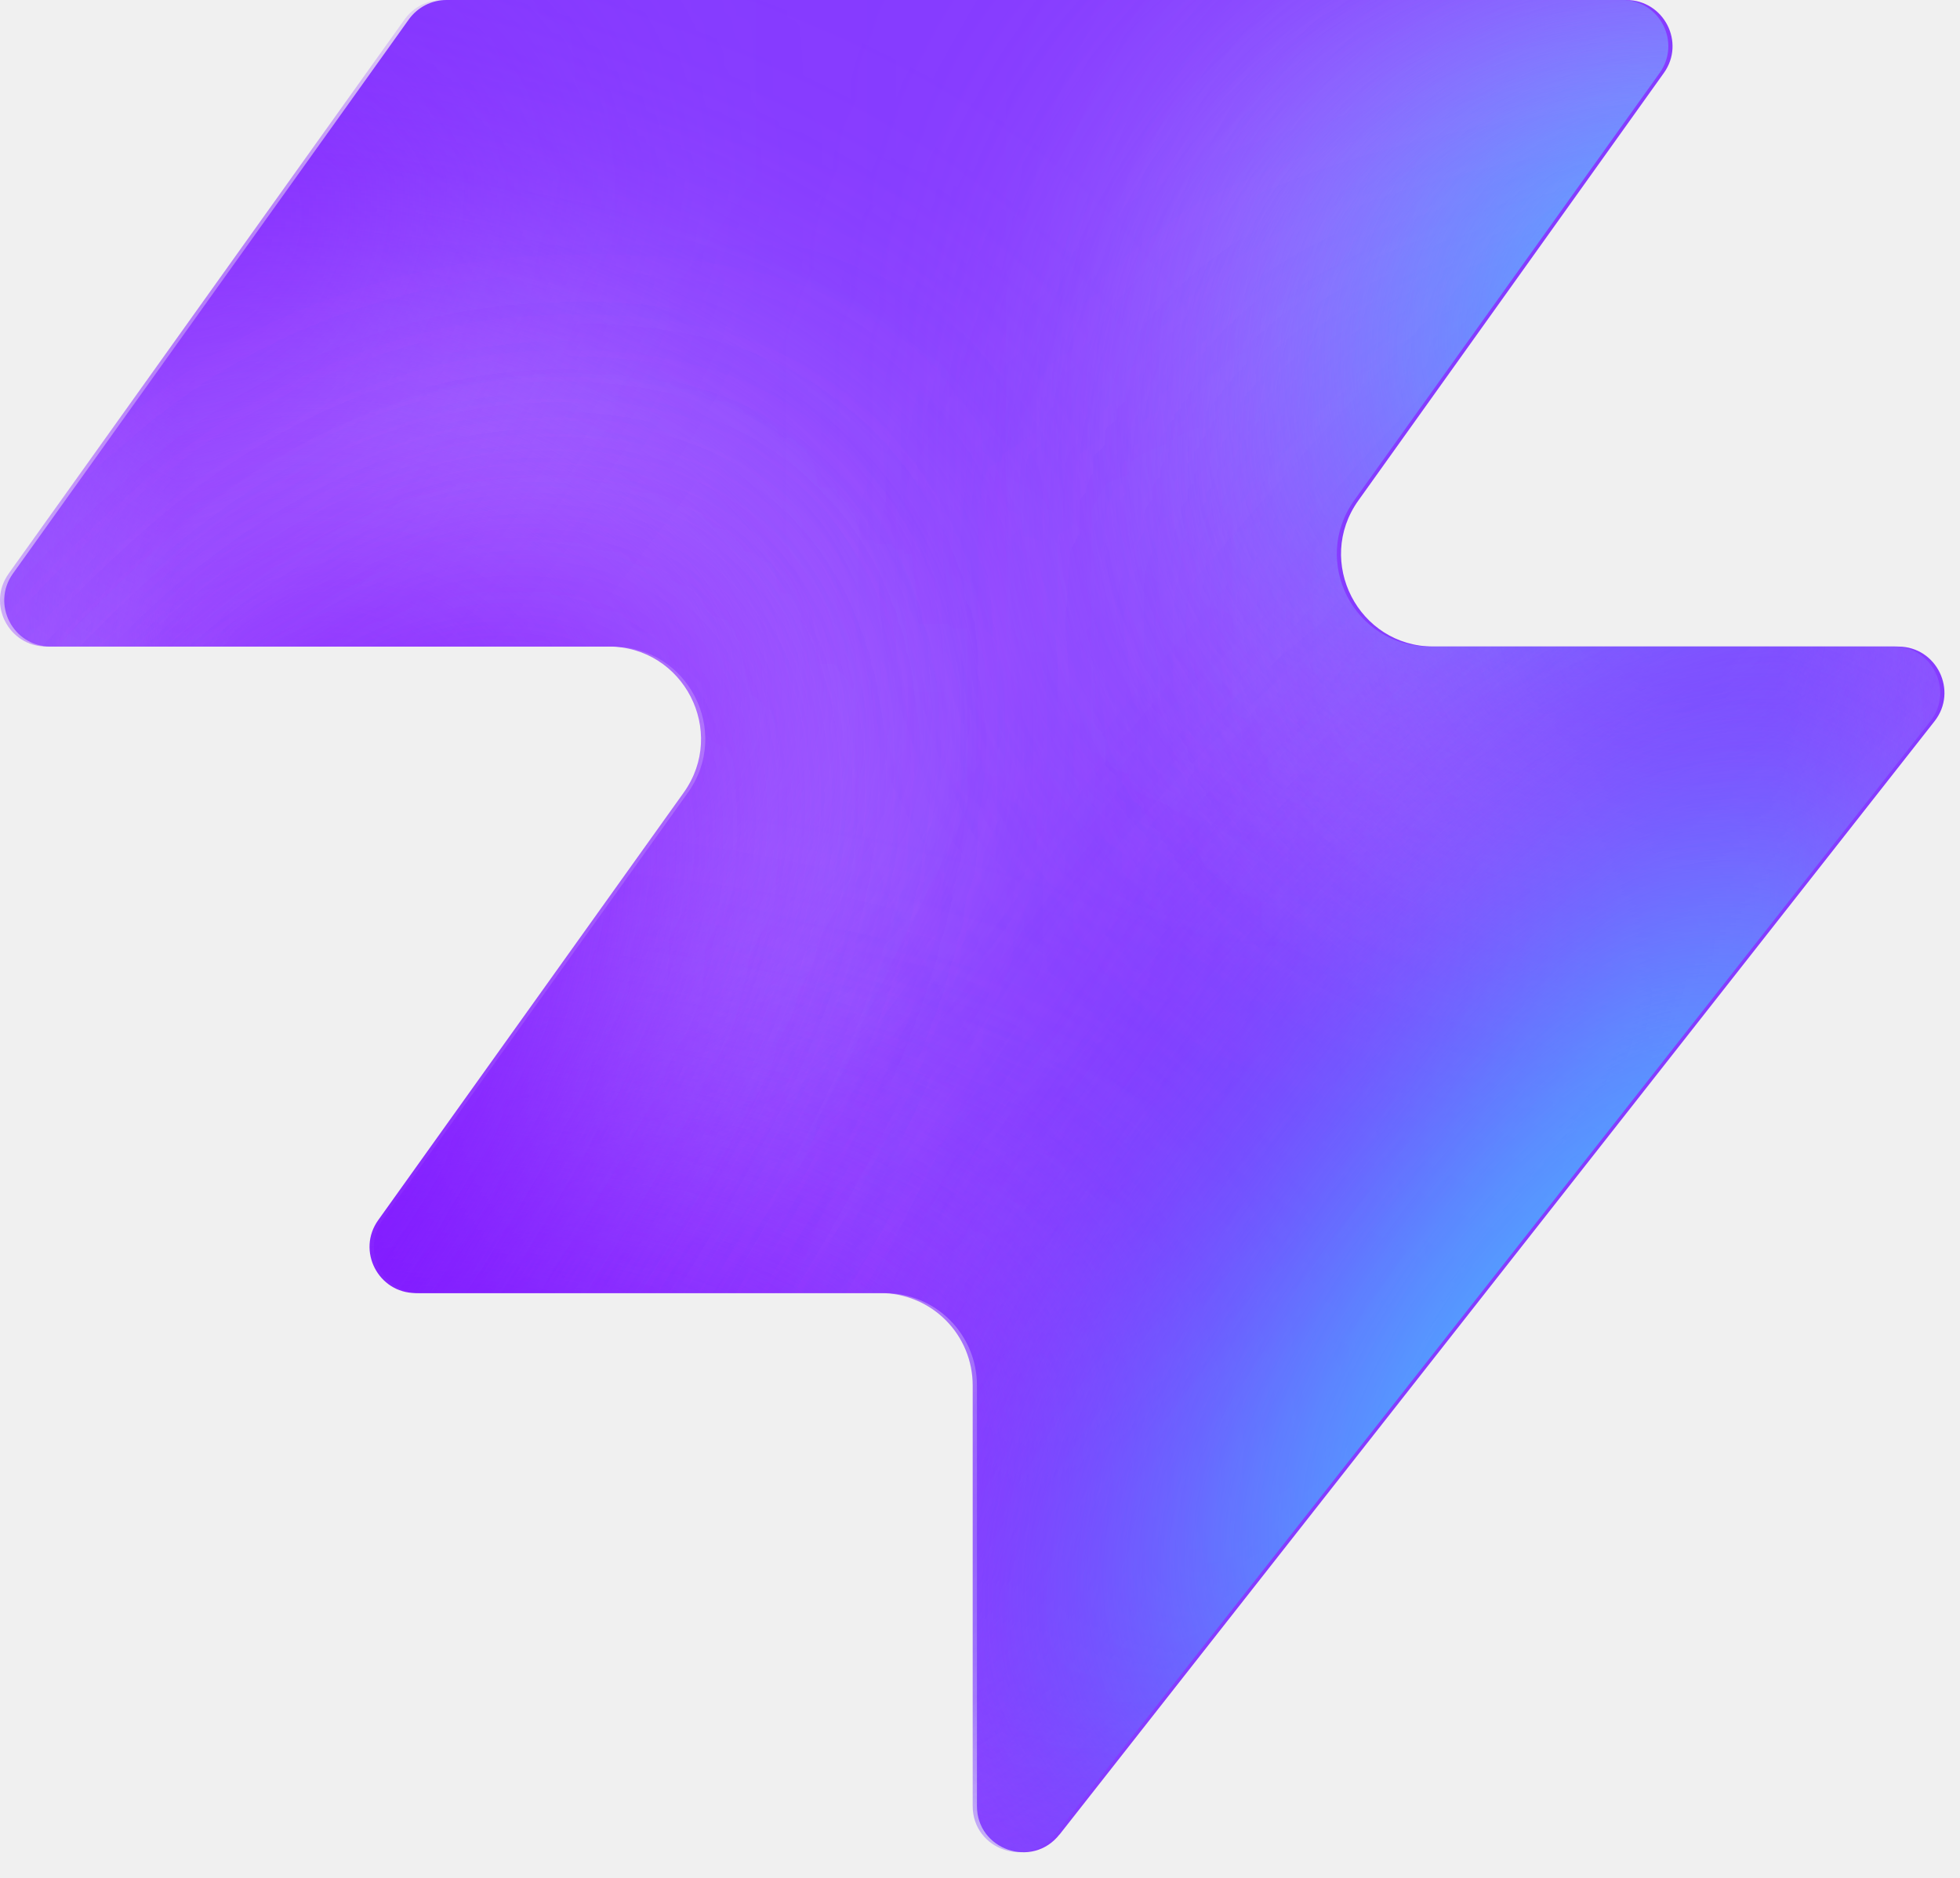
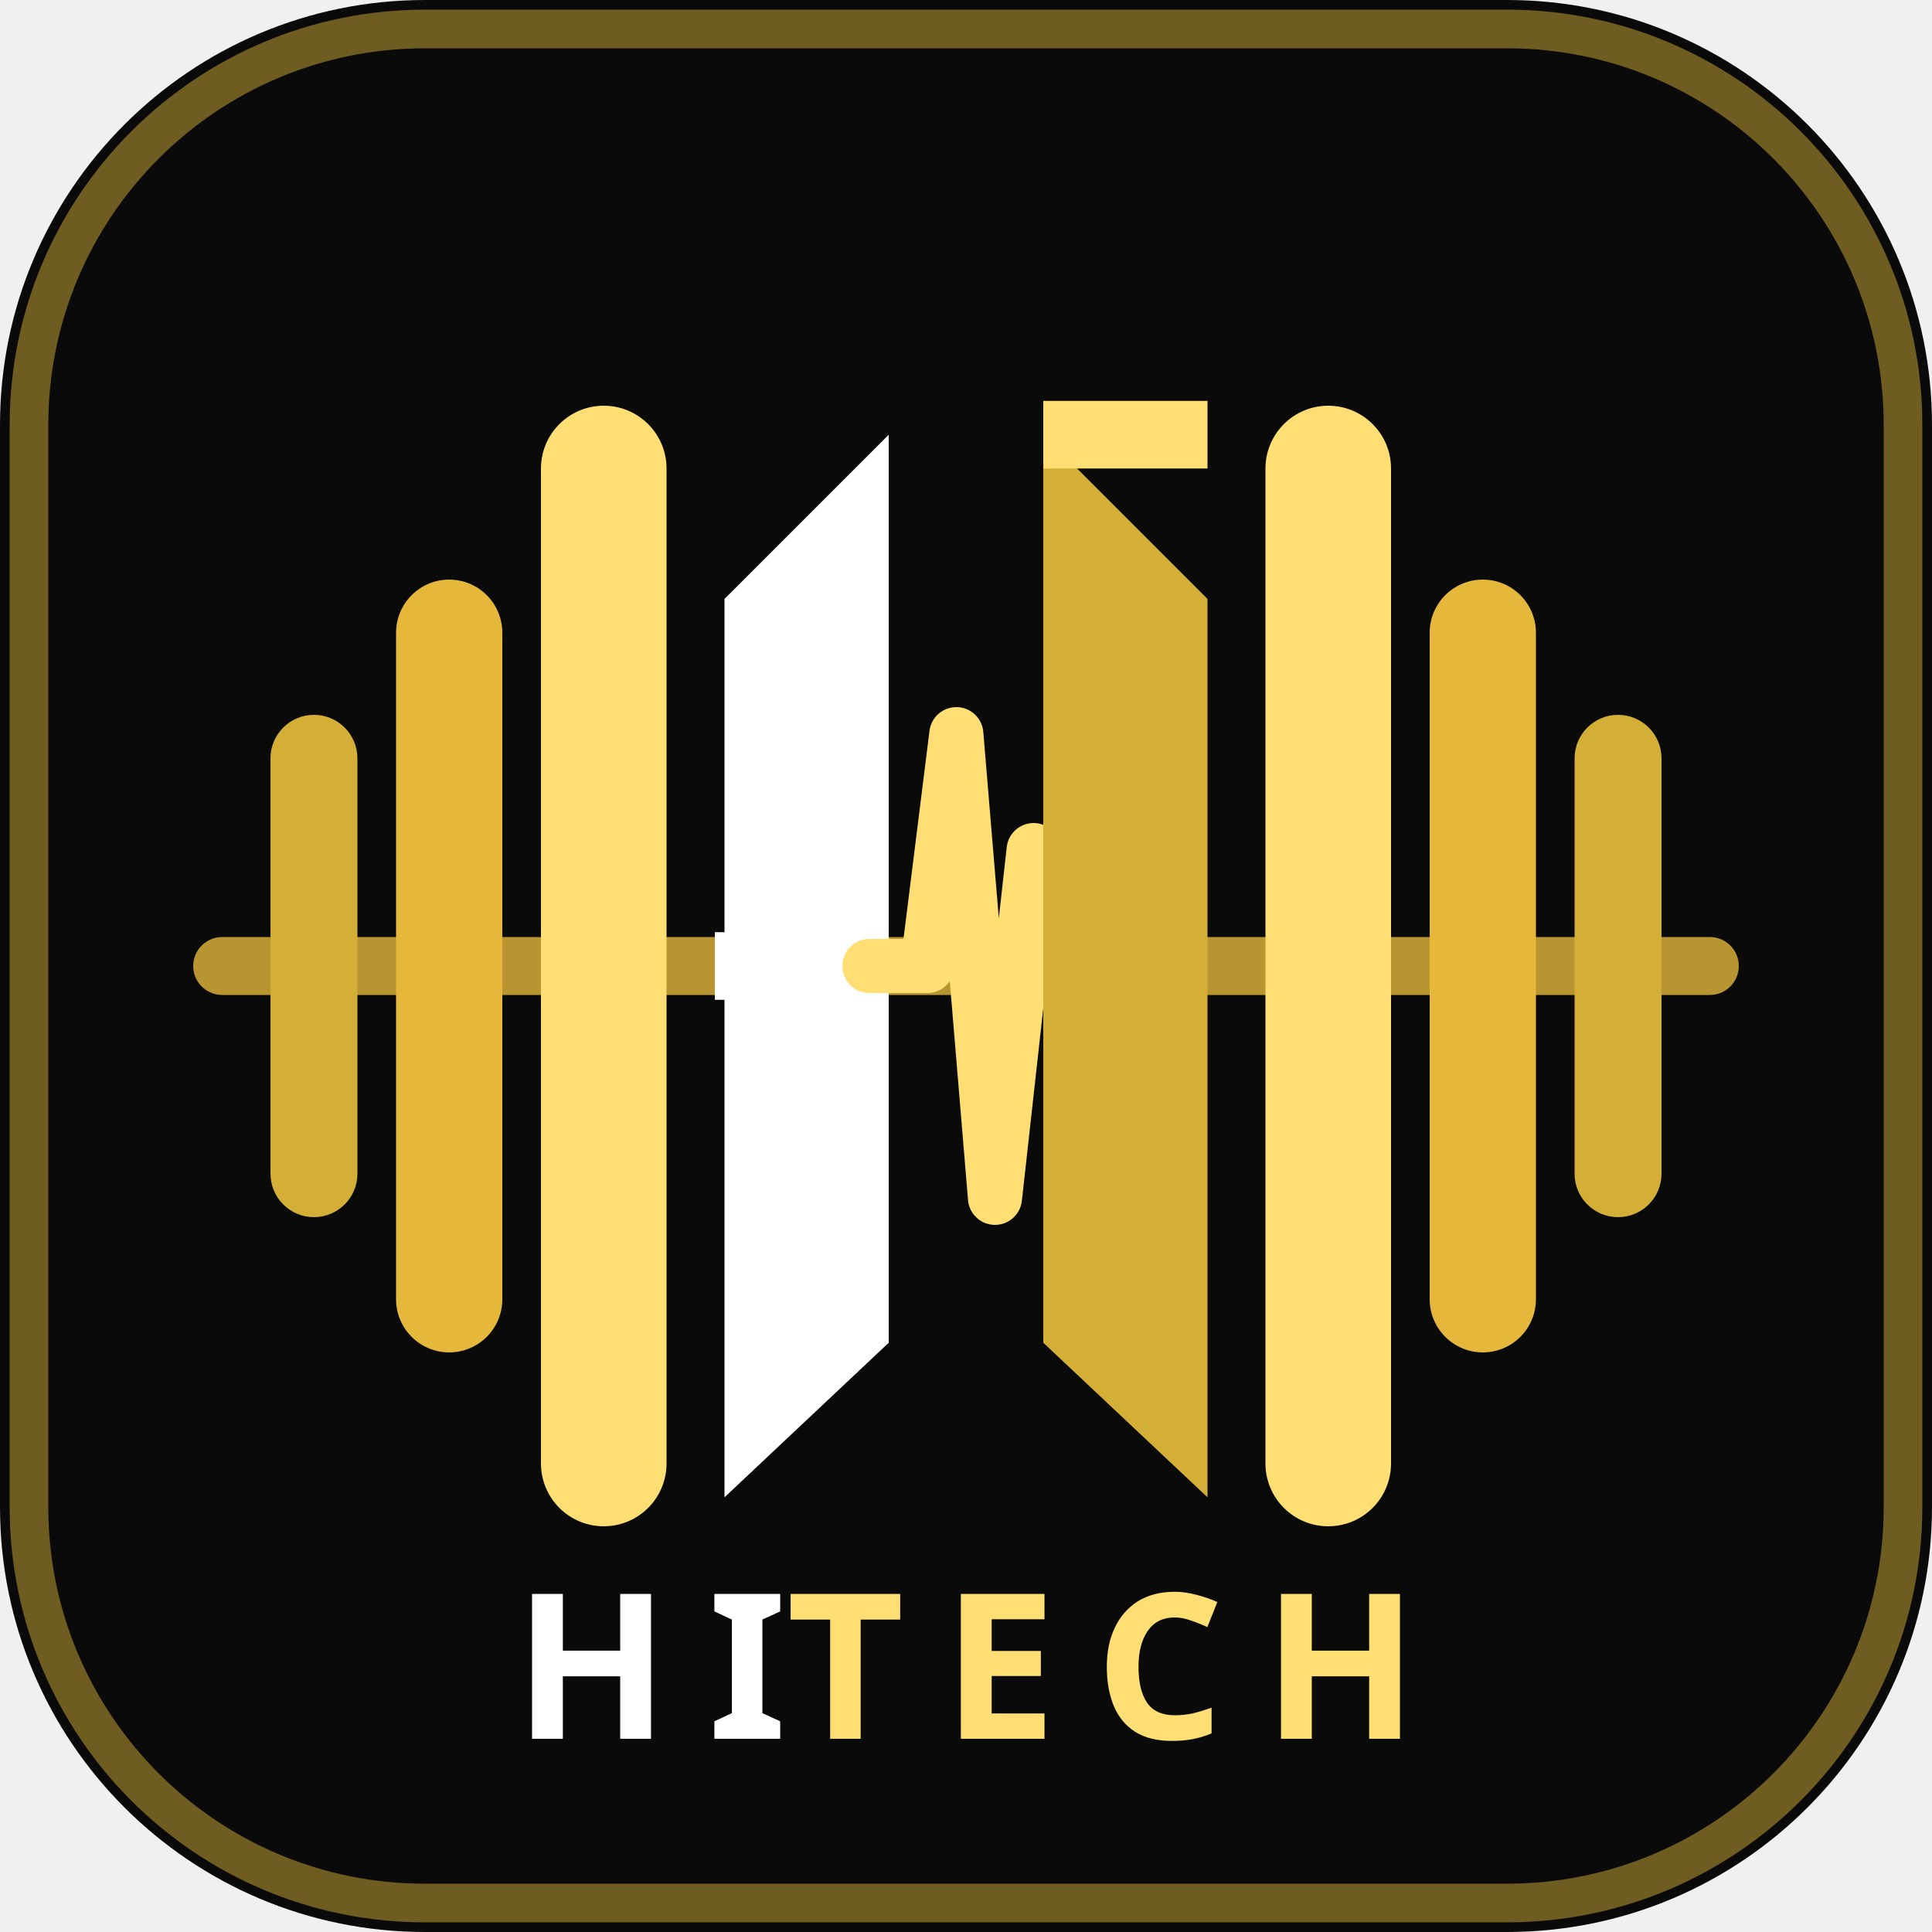
- <svg xmlns="http://www.w3.org/2000/svg" width="48" height="46" fill="none" viewBox="0 0 48 46">
-   <path fill="#863bff" d="M25.946 44.938c-.664.845-2.021.375-2.021-.698V33.937a2.26 2.26 0 0 0-2.262-2.262H10.287c-.92 0-1.456-1.04-.92-1.788l7.48-10.471c1.07-1.497 0-3.578-1.842-3.578H1.237c-.92 0-1.456-1.04-.92-1.788L10.013.474c.214-.297.556-.474.92-.474h28.894c.92 0 1.456 1.04.92 1.788l-7.48 10.471c-1.07 1.498 0 3.579 1.842 3.579h11.377c.943 0 1.473 1.088.89 1.83L25.947 44.94z" style="fill:#863bff;fill:color(display-p3 .525 .23 1);fill-opacity:1" />
-   <mask id="a" width="48" height="46" x="0" y="0" maskUnits="userSpaceOnUse" style="mask-type:alpha">
-     <path fill="#000" d="M25.842 44.938c-.664.844-2.021.375-2.021-.698V33.937a2.26 2.26 0 0 0-2.262-2.262H10.183c-.92 0-1.456-1.04-.92-1.788l7.48-10.471c1.07-1.498 0-3.579-1.842-3.579H1.133c-.92 0-1.456-1.04-.92-1.787L9.91.473c.214-.297.556-.474.92-.474h28.894c.92 0 1.456 1.04.92 1.788l-7.48 10.471c-1.07 1.498 0 3.578 1.842 3.578h11.377c.943 0 1.473 1.088.89 1.832L25.843 44.94z" style="fill:#000;fill-opacity:1" />
-   </mask>
-   <g mask="url(#a)">
-     <g filter="url(#b)">
-       <ellipse cx="5.508" cy="14.704" fill="#ede6ff" rx="5.508" ry="14.704" style="fill:#ede6ff;fill:color(display-p3 .927 .903 1);fill-opacity:1" transform="matrix(.00324 1 1 -.00324 -4.47 31.516)" />
-     </g>
-     <g filter="url(#c)">
-       <ellipse cx="10.399" cy="29.851" fill="#ede6ff" rx="10.399" ry="29.851" style="fill:#ede6ff;fill:color(display-p3 .927 .903 1);fill-opacity:1" transform="matrix(.00324 1 1 -.00324 -39.328 7.883)" />
-     </g>
-     <g filter="url(#d)">
-       <ellipse cx="5.508" cy="30.487" fill="#7e14ff" rx="5.508" ry="30.487" style="fill:#7e14ff;fill:color(display-p3 .492 .077 1);fill-opacity:1" transform="rotate(89.814 -25.913 -14.639)scale(1 -1)" />
-     </g>
-     <g filter="url(#e)">
-       <ellipse cx="5.508" cy="30.599" fill="#7e14ff" rx="5.508" ry="30.599" style="fill:#7e14ff;fill:color(display-p3 .492 .077 1);fill-opacity:1" transform="rotate(89.814 -32.644 -3.334)scale(1 -1)" />
-     </g>
-     <g filter="url(#f)">
-       <ellipse cx="5.508" cy="30.599" fill="#7e14ff" rx="5.508" ry="30.599" style="fill:#7e14ff;fill:color(display-p3 .492 .077 1);fill-opacity:1" transform="matrix(.00324 1 1 -.00324 -34.34 30.47)" />
-     </g>
-     <g filter="url(#g)">
-       <ellipse cx="14.072" cy="22.078" fill="#ede6ff" rx="14.072" ry="22.078" style="fill:#ede6ff;fill:color(display-p3 .927 .903 1);fill-opacity:1" transform="rotate(93.35 24.506 48.493)scale(-1 1)" />
-     </g>
-     <g filter="url(#h)">
-       <ellipse cx="3.47" cy="21.501" fill="#7e14ff" rx="3.47" ry="21.501" style="fill:#7e14ff;fill:color(display-p3 .492 .077 1);fill-opacity:1" transform="rotate(89.009 28.708 47.59)scale(-1 1)" />
-     </g>
-     <g filter="url(#i)">
-       <ellipse cx="3.47" cy="21.501" fill="#7e14ff" rx="3.47" ry="21.501" style="fill:#7e14ff;fill:color(display-p3 .492 .077 1);fill-opacity:1" transform="rotate(89.009 28.708 47.59)scale(-1 1)" />
-     </g>
-     <g filter="url(#j)">
-       <ellipse cx=".387" cy="8.972" fill="#7e14ff" rx="4.407" ry="29.108" style="fill:#7e14ff;fill:color(display-p3 .492 .077 1);fill-opacity:1" transform="rotate(39.51 .387 8.972)" />
-     </g>
-     <g filter="url(#k)">
-       <ellipse cx="47.523" cy="-6.092" fill="#7e14ff" rx="4.407" ry="29.108" style="fill:#7e14ff;fill:color(display-p3 .492 .077 1);fill-opacity:1" transform="rotate(37.892 47.523 -6.092)" />
-     </g>
-     <g filter="url(#l)">
-       <ellipse cx="41.412" cy="6.333" fill="#47bfff" rx="5.971" ry="9.665" style="fill:#47bfff;fill:color(display-p3 .28 .748 1);fill-opacity:1" transform="rotate(37.892 41.412 6.333)" />
-     </g>
-     <g filter="url(#m)">
-       <ellipse cx="-1.879" cy="38.332" fill="#7e14ff" rx="4.407" ry="29.108" style="fill:#7e14ff;fill:color(display-p3 .492 .077 1);fill-opacity:1" transform="rotate(37.892 -1.88 38.332)" />
-     </g>
-     <g filter="url(#n)">
-       <ellipse cx="-1.879" cy="38.332" fill="#7e14ff" rx="4.407" ry="29.108" style="fill:#7e14ff;fill:color(display-p3 .492 .077 1);fill-opacity:1" transform="rotate(37.892 -1.88 38.332)" />
-     </g>
-     <g filter="url(#o)">
-       <ellipse cx="35.651" cy="29.907" fill="#7e14ff" rx="4.407" ry="29.108" style="fill:#7e14ff;fill:color(display-p3 .492 .077 1);fill-opacity:1" transform="rotate(37.892 35.651 29.907)" />
-     </g>
-     <g filter="url(#p)">
-       <ellipse cx="38.418" cy="32.4" fill="#47bfff" rx="5.971" ry="15.297" style="fill:#47bfff;fill:color(display-p3 .28 .748 1);fill-opacity:1" transform="rotate(37.892 38.418 32.4)" />
-     </g>
-   </g>
-   <defs>
-     <filter id="b" width="60.045" height="41.654" x="-19.77" y="16.149" color-interpolation-filters="sRGB" filterUnits="userSpaceOnUse">
-       <feFlood flood-opacity="0" result="BackgroundImageFix" />
-       <feBlend in="SourceGraphic" in2="BackgroundImageFix" result="shape" />
-       <feGaussianBlur result="effect1_foregroundBlur_2002_17158" stdDeviation="7.659" />
-     </filter>
-     <filter id="c" width="90.34" height="51.437" x="-54.613" y="-7.533" color-interpolation-filters="sRGB" filterUnits="userSpaceOnUse">
-       <feFlood flood-opacity="0" result="BackgroundImageFix" />
-       <feBlend in="SourceGraphic" in2="BackgroundImageFix" result="shape" />
-       <feGaussianBlur result="effect1_foregroundBlur_2002_17158" stdDeviation="7.659" />
-     </filter>
-     <filter id="d" width="79.355" height="29.4" x="-49.64" y="2.03" color-interpolation-filters="sRGB" filterUnits="userSpaceOnUse">
-       <feFlood flood-opacity="0" result="BackgroundImageFix" />
-       <feBlend in="SourceGraphic" in2="BackgroundImageFix" result="shape" />
-       <feGaussianBlur result="effect1_foregroundBlur_2002_17158" stdDeviation="4.596" />
-     </filter>
-     <filter id="e" width="79.579" height="29.4" x="-45.045" y="20.029" color-interpolation-filters="sRGB" filterUnits="userSpaceOnUse">
-       <feFlood flood-opacity="0" result="BackgroundImageFix" />
-       <feBlend in="SourceGraphic" in2="BackgroundImageFix" result="shape" />
-       <feGaussianBlur result="effect1_foregroundBlur_2002_17158" stdDeviation="4.596" />
-     </filter>
-     <filter id="f" width="79.579" height="29.4" x="-43.513" y="21.178" color-interpolation-filters="sRGB" filterUnits="userSpaceOnUse">
-       <feFlood flood-opacity="0" result="BackgroundImageFix" />
-       <feBlend in="SourceGraphic" in2="BackgroundImageFix" result="shape" />
-       <feGaussianBlur result="effect1_foregroundBlur_2002_17158" stdDeviation="4.596" />
-     </filter>
-     <filter id="g" width="74.749" height="58.852" x="15.756" y="-17.901" color-interpolation-filters="sRGB" filterUnits="userSpaceOnUse">
-       <feFlood flood-opacity="0" result="BackgroundImageFix" />
-       <feBlend in="SourceGraphic" in2="BackgroundImageFix" result="shape" />
-       <feGaussianBlur result="effect1_foregroundBlur_2002_17158" stdDeviation="7.659" />
-     </filter>
-     <filter id="h" width="61.377" height="25.362" x="23.548" y="2.284" color-interpolation-filters="sRGB" filterUnits="userSpaceOnUse">
-       <feFlood flood-opacity="0" result="BackgroundImageFix" />
-       <feBlend in="SourceGraphic" in2="BackgroundImageFix" result="shape" />
-       <feGaussianBlur result="effect1_foregroundBlur_2002_17158" stdDeviation="4.596" />
-     </filter>
-     <filter id="i" width="61.377" height="25.362" x="23.548" y="2.284" color-interpolation-filters="sRGB" filterUnits="userSpaceOnUse">
-       <feFlood flood-opacity="0" result="BackgroundImageFix" />
-       <feBlend in="SourceGraphic" in2="BackgroundImageFix" result="shape" />
-       <feGaussianBlur result="effect1_foregroundBlur_2002_17158" stdDeviation="4.596" />
-     </filter>
-     <filter id="j" width="56.045" height="63.649" x="-27.636" y="-22.853" color-interpolation-filters="sRGB" filterUnits="userSpaceOnUse">
-       <feFlood flood-opacity="0" result="BackgroundImageFix" />
-       <feBlend in="SourceGraphic" in2="BackgroundImageFix" result="shape" />
-       <feGaussianBlur result="effect1_foregroundBlur_2002_17158" stdDeviation="4.596" />
-     </filter>
-     <filter id="k" width="54.814" height="64.646" x="20.116" y="-38.415" color-interpolation-filters="sRGB" filterUnits="userSpaceOnUse">
-       <feFlood flood-opacity="0" result="BackgroundImageFix" />
-       <feBlend in="SourceGraphic" in2="BackgroundImageFix" result="shape" />
-       <feGaussianBlur result="effect1_foregroundBlur_2002_17158" stdDeviation="4.596" />
-     </filter>
-     <filter id="l" width="33.541" height="35.313" x="24.641" y="-11.323" color-interpolation-filters="sRGB" filterUnits="userSpaceOnUse">
-       <feFlood flood-opacity="0" result="BackgroundImageFix" />
-       <feBlend in="SourceGraphic" in2="BackgroundImageFix" result="shape" />
-       <feGaussianBlur result="effect1_foregroundBlur_2002_17158" stdDeviation="4.596" />
-     </filter>
-     <filter id="m" width="54.814" height="64.646" x="-29.286" y="6.009" color-interpolation-filters="sRGB" filterUnits="userSpaceOnUse">
-       <feFlood flood-opacity="0" result="BackgroundImageFix" />
-       <feBlend in="SourceGraphic" in2="BackgroundImageFix" result="shape" />
-       <feGaussianBlur result="effect1_foregroundBlur_2002_17158" stdDeviation="4.596" />
-     </filter>
-     <filter id="n" width="54.814" height="64.646" x="-29.286" y="6.009" color-interpolation-filters="sRGB" filterUnits="userSpaceOnUse">
-       <feFlood flood-opacity="0" result="BackgroundImageFix" />
-       <feBlend in="SourceGraphic" in2="BackgroundImageFix" result="shape" />
-       <feGaussianBlur result="effect1_foregroundBlur_2002_17158" stdDeviation="4.596" />
-     </filter>
-     <filter id="o" width="54.814" height="64.646" x="8.244" y="-2.416" color-interpolation-filters="sRGB" filterUnits="userSpaceOnUse">
-       <feFlood flood-opacity="0" result="BackgroundImageFix" />
-       <feBlend in="SourceGraphic" in2="BackgroundImageFix" result="shape" />
-       <feGaussianBlur result="effect1_foregroundBlur_2002_17158" stdDeviation="4.596" />
-     </filter>
-     <filter id="p" width="39.409" height="43.623" x="18.713" y="10.588" color-interpolation-filters="sRGB" filterUnits="userSpaceOnUse">
-       <feFlood flood-opacity="0" result="BackgroundImageFix" />
-       <feBlend in="SourceGraphic" in2="BackgroundImageFix" result="shape" />
-       <feGaussianBlur result="effect1_foregroundBlur_2002_17158" stdDeviation="4.596" />
-     </filter>
-   </defs>
+ <svg xmlns="http://www.w3.org/2000/svg" viewBox="0 0 100 100" fill="none">
+   <rect width="100" height="100" rx="22" fill="#0A0A0A" />
+   <rect x="1.5" y="1.5" width="97" height="97" rx="20.5" stroke="#D4AF37" stroke-width="2" stroke-opacity="0.5" />
+   <rect x="10" y="48.5" width="80" height="3" rx="1.5" fill="#E5B83B" opacity="0.8" />
+   <rect x="14" y="37" width="4.5" height="26" rx="2.25" fill="#D4AF37" />
+   <rect x="20.5" y="30" width="5.5" height="40" rx="2.75" fill="#E5B83B" />
+   <rect x="28" y="21" width="6.5" height="58" rx="3.25" fill="#FFDF73" />
+   <rect x="65.5" y="21" width="6.5" height="58" rx="3.25" fill="#FFDF73" />
+   <rect x="74" y="30" width="5.5" height="40" rx="2.75" fill="#E5B83B" />
+   <rect x="81.5" y="37" width="4.5" height="26" rx="2.25" fill="#D4AF37" />
+   <path d="M 37.5 31 L 46 22.5 L 46 69.5 L 37.5 77.5 Z" fill="#FFFFFF" />
+   <path d="M 37 50 L 46 50" stroke="#FFFFFF" stroke-width="3.5" />
+   <path d="M 45 50 L 48 50 L 49.5 38 L 51.5 62 L 53.5 44 L 55 50 L 58 50" fill="none" stroke="#FFDF73" stroke-width="2.8" stroke-linecap="round" stroke-linejoin="round" />
+   <path d="M 62.5 31 L 54 22.5 L 54 69.5 L 62.5 77.5 Z" fill="#D4AF37" />
+   <path d="M 54 22.5 L 62.5 22.5" stroke="#FFDF73" stroke-width="3.5" />
+   <text x="50" y="90" font-family="'Ysabeau Office', 'Arial Black', sans-serif" font-weight="900" font-size="10.5" fill="#FFFFFF" text-anchor="middle" letter-spacing="2">
+     HI<tspan fill="#FFDF73">TECH</tspan>
+   </text>
</svg>
